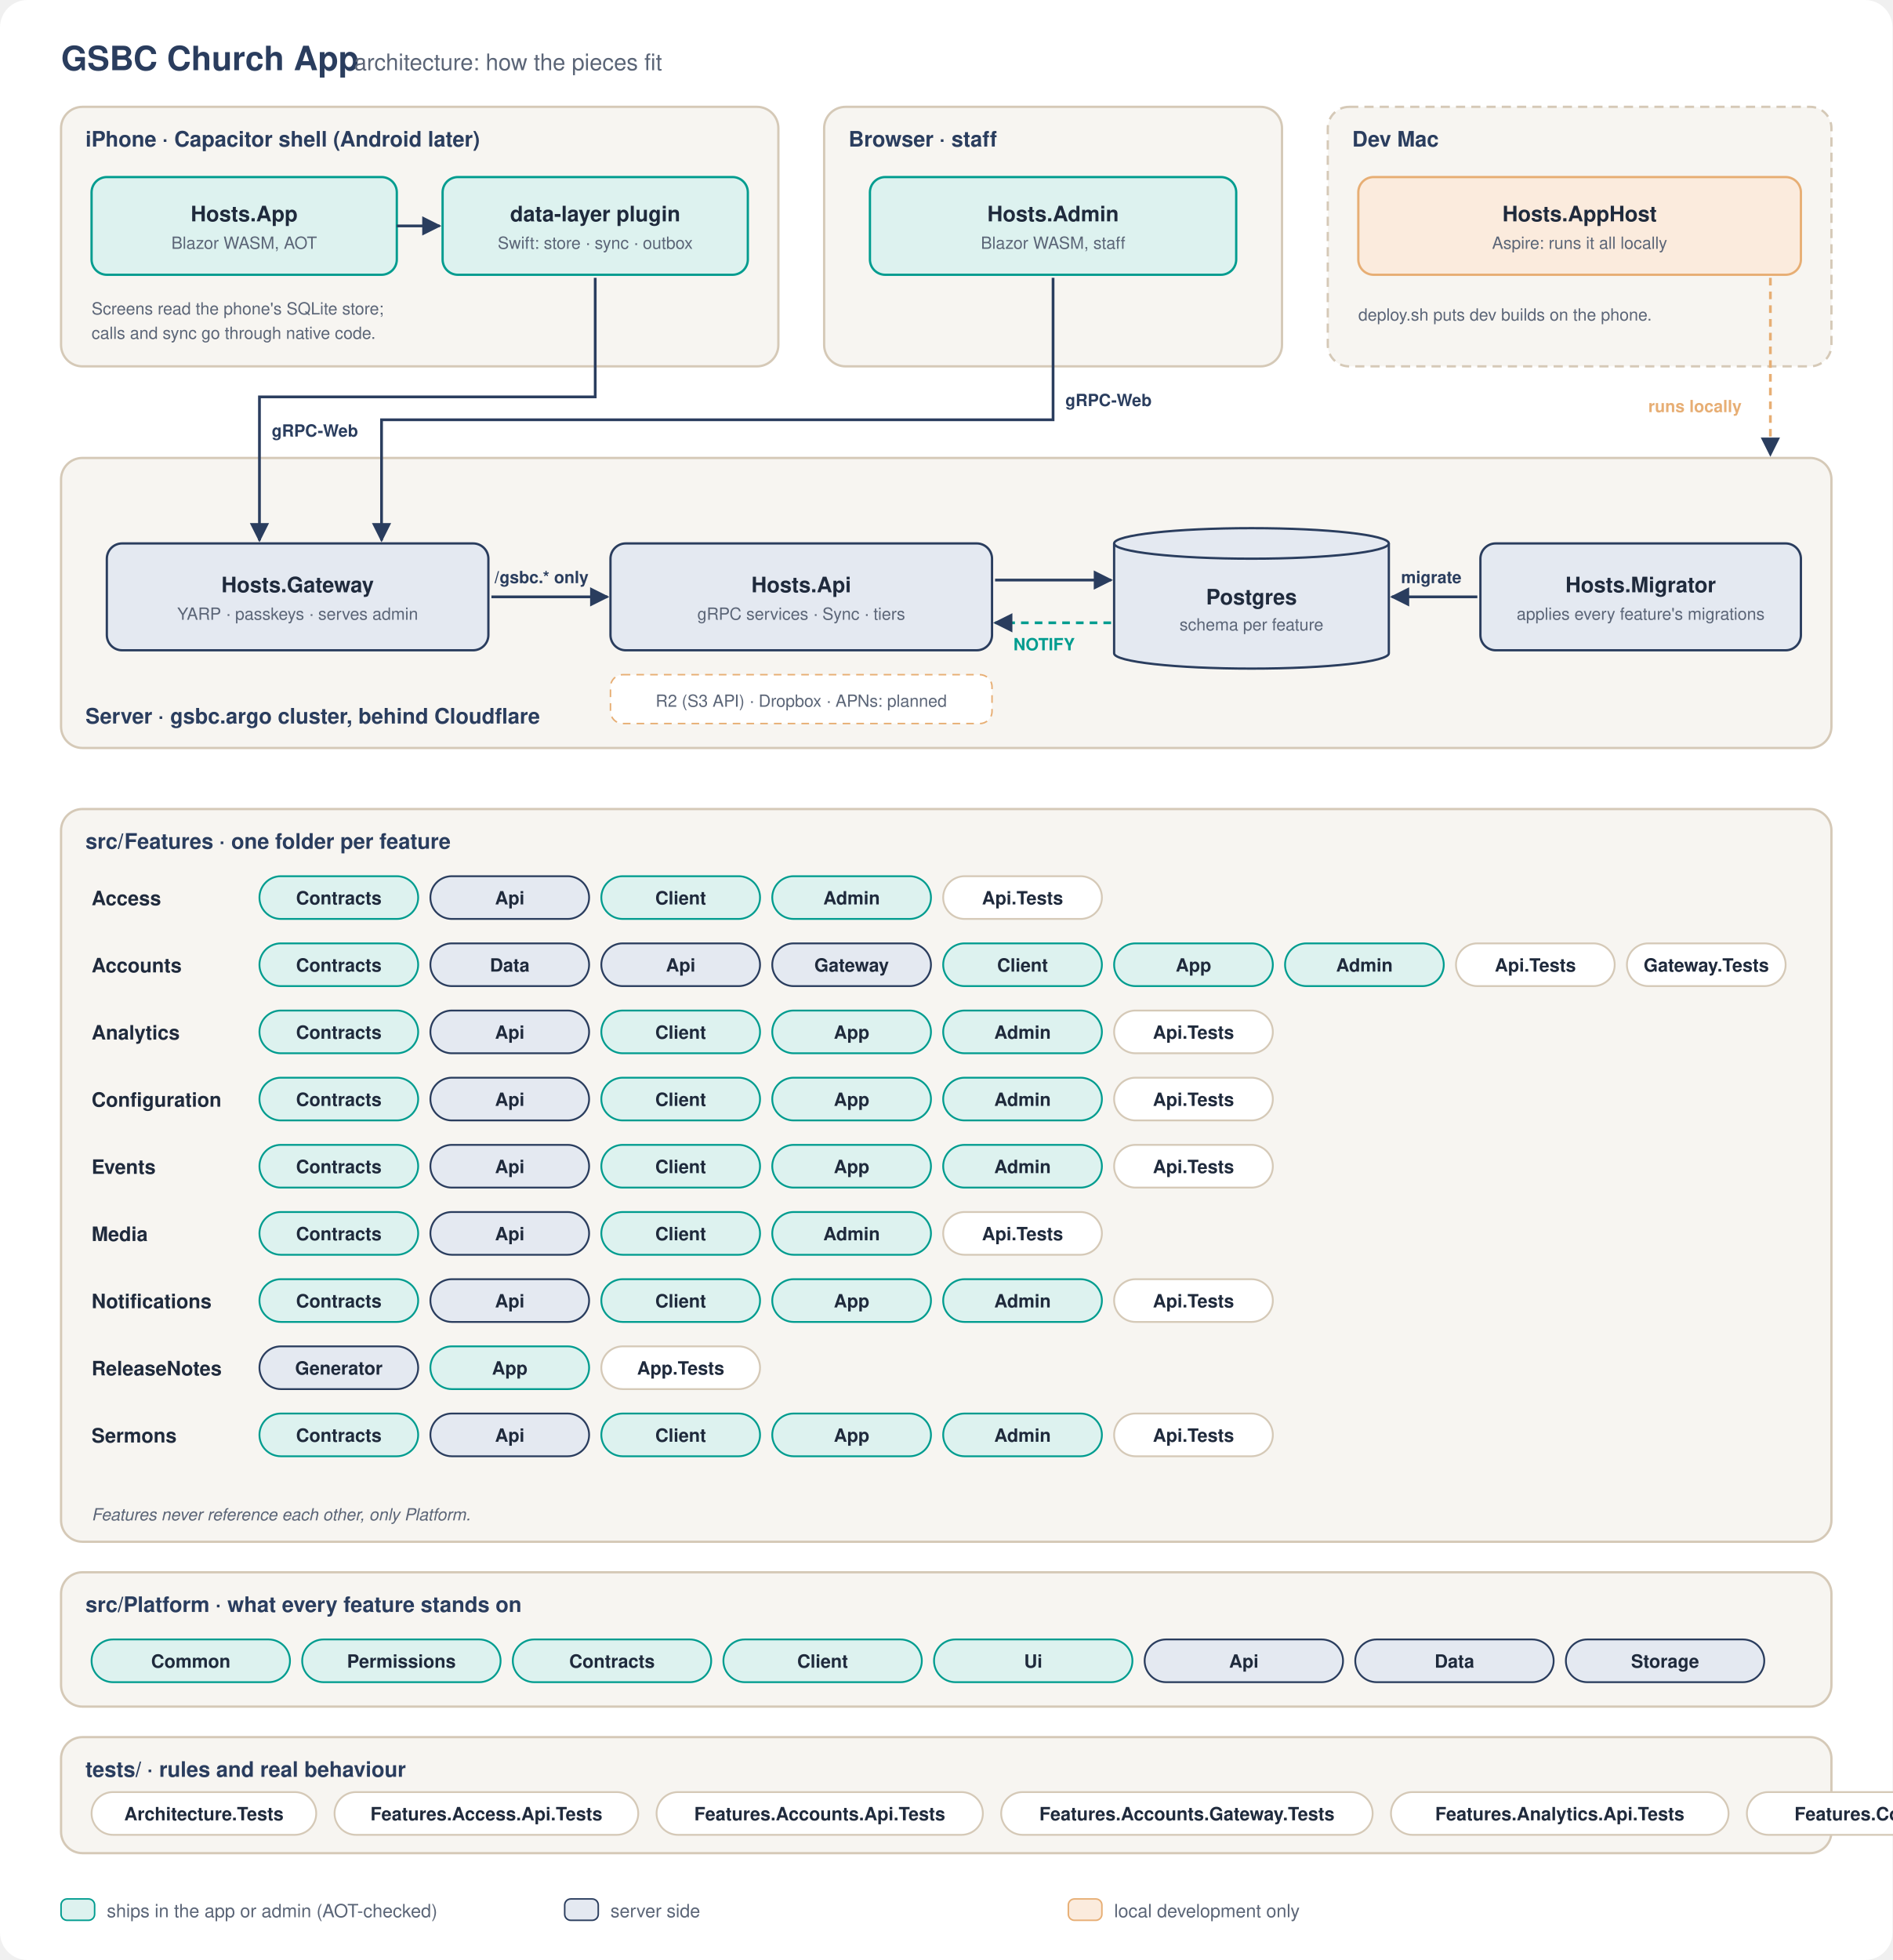
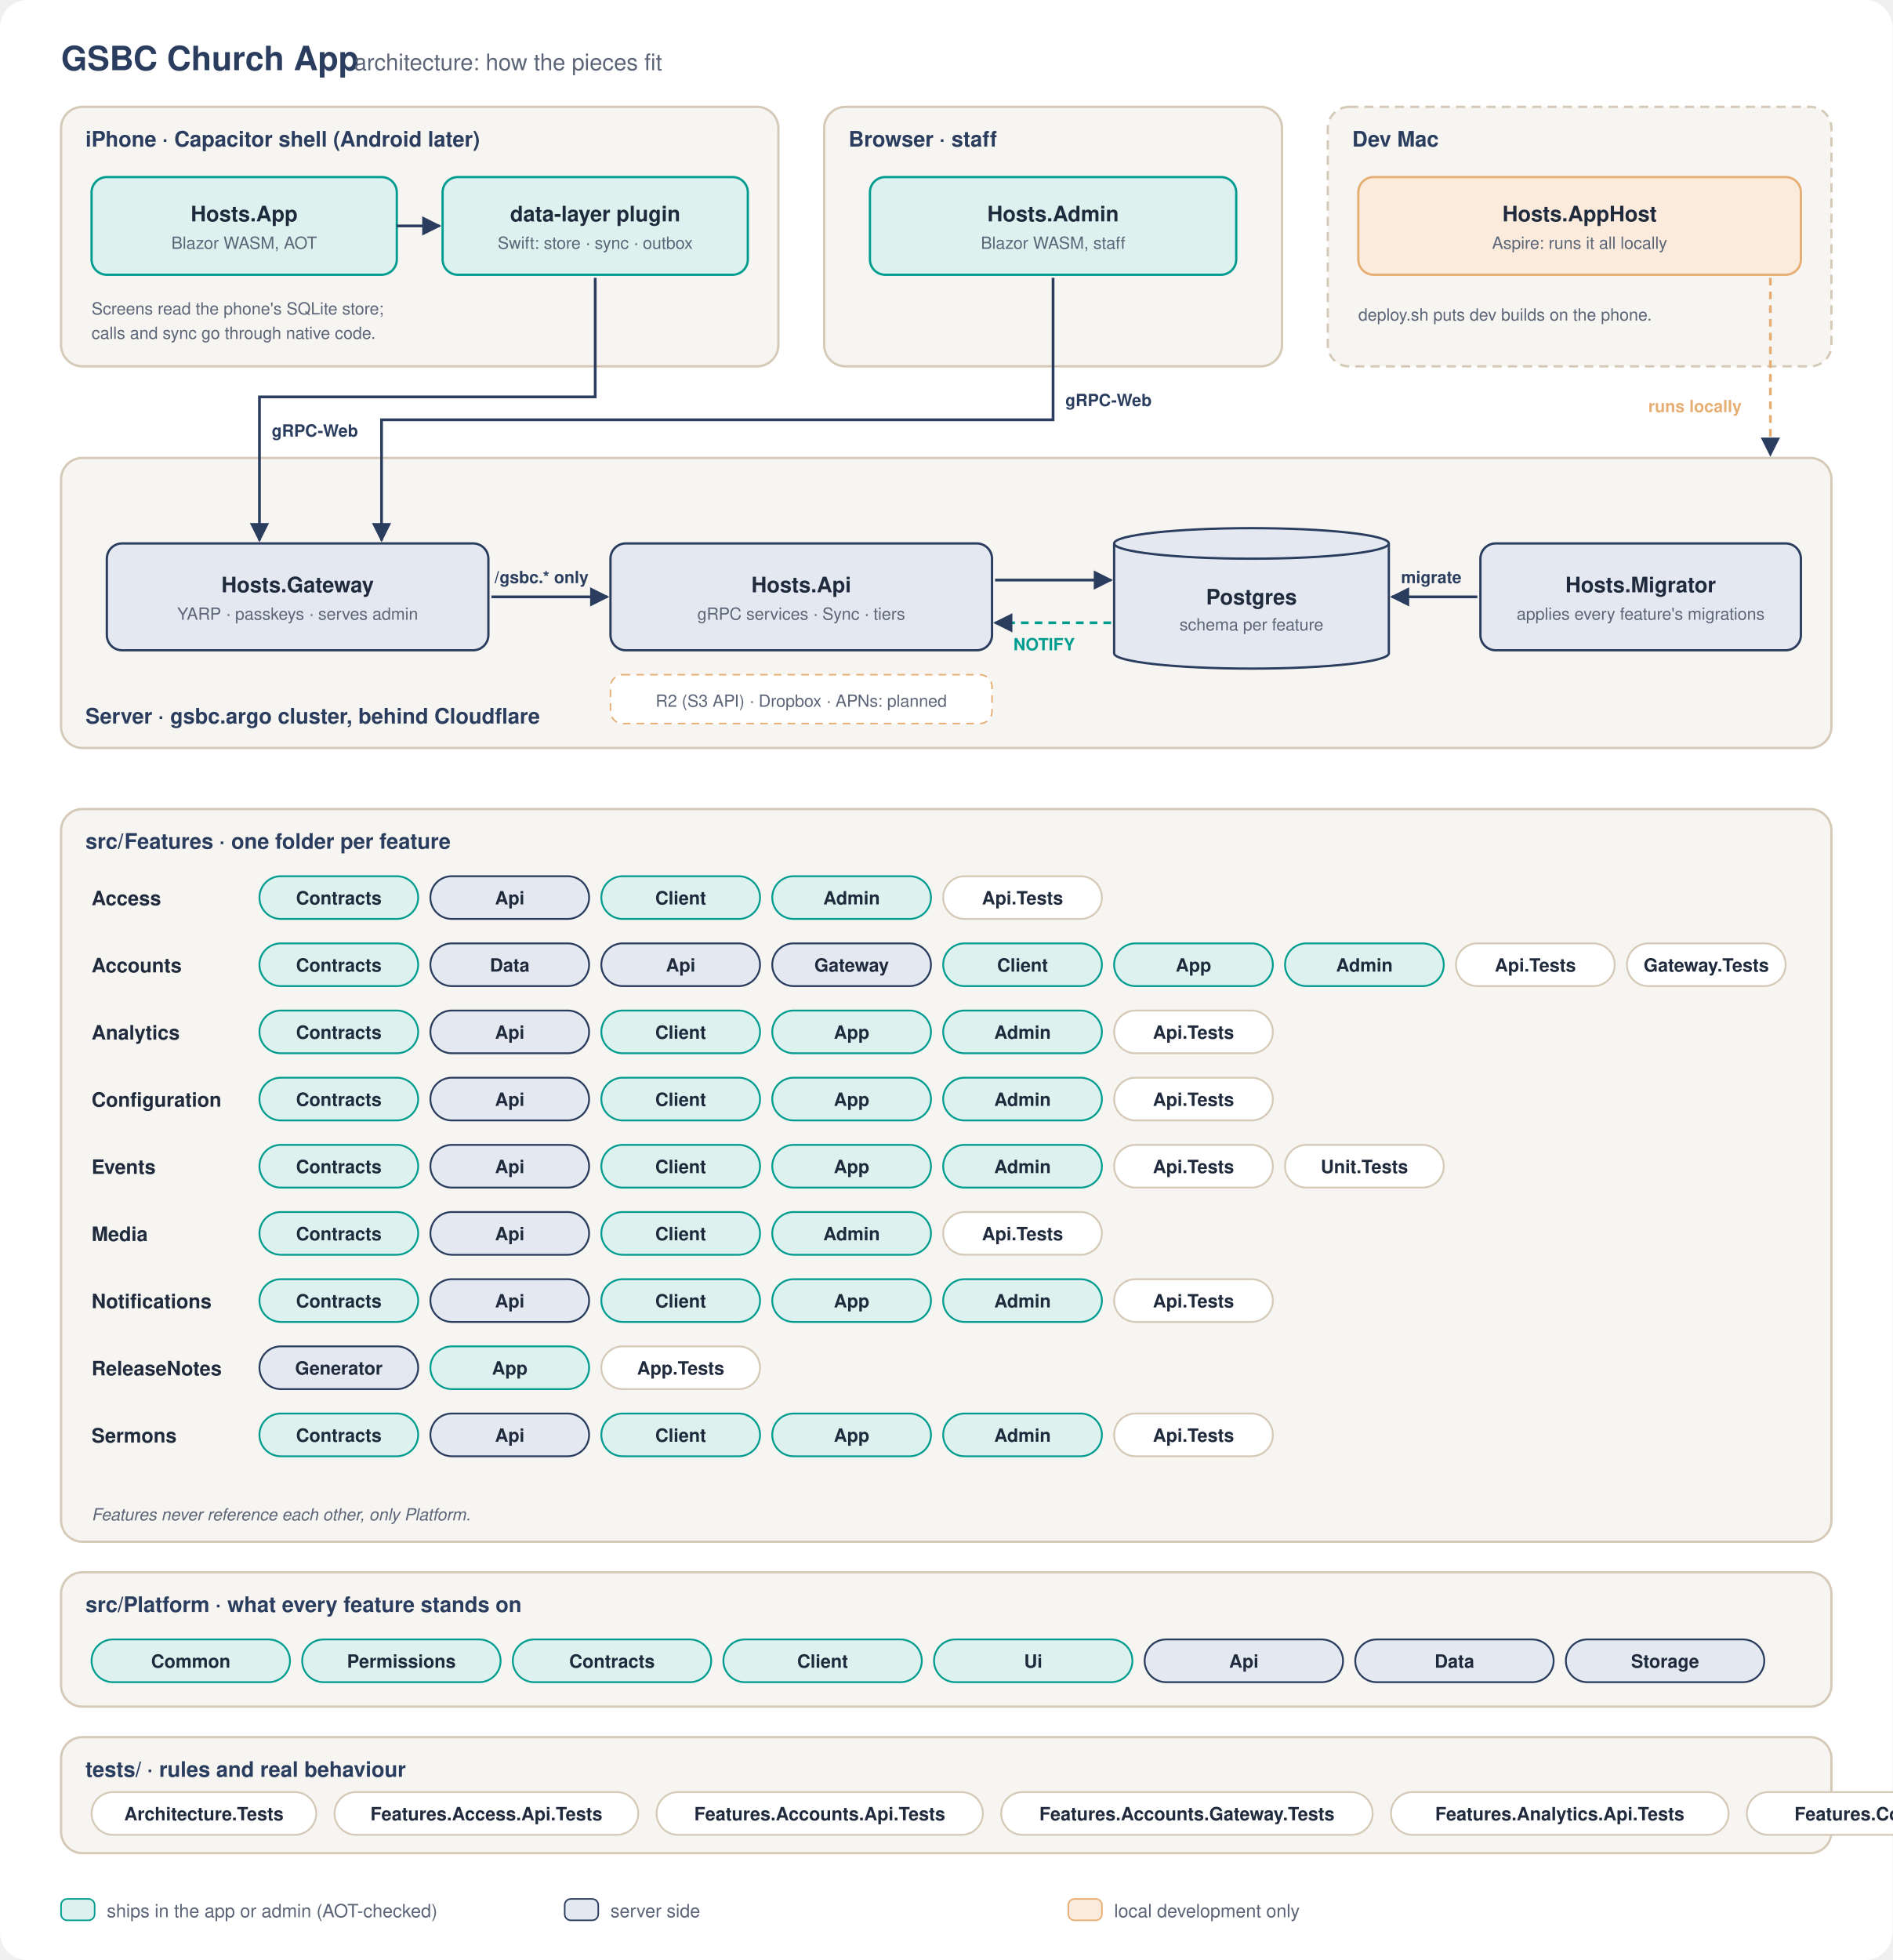
<svg xmlns="http://www.w3.org/2000/svg" viewBox="0 0 1240 1284" width="1240" height="1284" font-family="Montserrat, -apple-system, 'Segoe UI', Helvetica, Arial, sans-serif" role="img" aria-label="GSBC Church App architecture">
  <defs>
    <marker id="arrow" viewBox="0 0 10 10" refX="9" refY="5" markerWidth="7" markerHeight="7" orient="auto-start-reverse">
      <path d="M0,0 L10,5 L0,10 z" fill="#2A3D5E" />
    </marker>
  </defs>
  <rect width="1240" height="1284" rx="18" fill="#FFFFFF" />
  <text x="40" y="46" font-size="22" font-weight="700" fill="#2A3D5E" text-anchor="start">GSBC Church App</text>
  <text x="232" y="46" font-size="15" font-weight="400" fill="#5B6577" text-anchor="start">architecture: how the pieces fit</text>
  <rect x="40" y="70" width="470" height="170" rx="14" fill="#F7F5F1" stroke="#D5C9B7" stroke-width="1.5" />
  <text x="56" y="96" font-size="14" font-weight="700" fill="#2A3D5E" text-anchor="start">iPhone · Capacitor shell (Android later)</text>
  <g data-project="GSBC.ChurchApp.Hosts.App">
    <rect x="60" y="116" width="200" height="64" rx="10" fill="#DDF2EF" stroke="#009C8F" stroke-width="1.5" />
    <text x="160.0" y="145.0" font-size="14" font-weight="700" fill="#1F2A3C" text-anchor="middle">Hosts.App</text>
    <text x="160.0" y="163.0" font-size="11" font-weight="400" fill="#5B6577" text-anchor="middle">Blazor WASM, AOT</text>
  </g>
  <g>
    <rect x="290" y="116" width="200" height="64" rx="10" fill="#DDF2EF" stroke="#009C8F" stroke-width="1.5" />
    <text x="390.0" y="145.0" font-size="14" font-weight="700" fill="#1F2A3C" text-anchor="middle">data-layer plugin</text>
    <text x="390.0" y="163.0" font-size="11" font-weight="400" fill="#5B6577" text-anchor="middle">Swift: store · sync · outbox</text>
  </g>
  <path d="M260,148 L288,148" fill="none" stroke="#2A3D5E" stroke-width="1.8" marker-end="url(#arrow)" />
  <text x="60" y="206" font-size="11" font-weight="400" fill="#5B6577" text-anchor="start">Screens read the phone's SQLite store;</text>
  <text x="60" y="222" font-size="11" font-weight="400" fill="#5B6577" text-anchor="start">calls and sync go through native code.</text>
  <rect x="540" y="70" width="300" height="170" rx="14" fill="#F7F5F1" stroke="#D5C9B7" stroke-width="1.5" />
  <text x="556" y="96" font-size="14" font-weight="700" fill="#2A3D5E" text-anchor="start">Browser · staff</text>
  <g data-project="GSBC.ChurchApp.Hosts.Admin">
    <rect x="570" y="116" width="240" height="64" rx="10" fill="#DDF2EF" stroke="#009C8F" stroke-width="1.5" />
    <text x="690.0" y="145.0" font-size="14" font-weight="700" fill="#1F2A3C" text-anchor="middle">Hosts.Admin</text>
    <text x="690.0" y="163.0" font-size="11" font-weight="400" fill="#5B6577" text-anchor="middle">Blazor WASM, staff</text>
  </g>
  <rect x="870" y="70" width="330" height="170" rx="14" fill="#F7F5F1" stroke="#D5C9B7" stroke-width="1.5" stroke-dasharray="6 4" />
  <text x="886" y="96" font-size="14" font-weight="700" fill="#2A3D5E" text-anchor="start">Dev Mac</text>
  <g data-project="GSBC.ChurchApp.Hosts.AppHost">
    <rect x="890" y="116" width="290" height="64" rx="10" fill="#FBEBDD" stroke="#E7AE74" stroke-width="1.5" />
    <text x="1035.0" y="145.0" font-size="14" font-weight="700" fill="#1F2A3C" text-anchor="middle">Hosts.AppHost</text>
    <text x="1035.0" y="163.0" font-size="11" font-weight="400" fill="#5B6577" text-anchor="middle">Aspire: runs it all locally</text>
  </g>
  <text x="890" y="210" font-size="11" font-weight="400" fill="#5B6577" text-anchor="start">deploy.sh puts dev builds on the phone.</text>
  <rect x="40" y="300" width="1160" height="190" rx="14" fill="#F7F5F1" stroke="#D5C9B7" stroke-width="1.5" />
  <text x="56" y="474" font-size="14" font-weight="700" fill="#2A3D5E" text-anchor="start">Server · gsbc.argo cluster, behind Cloudflare</text>
  <g data-project="GSBC.ChurchApp.Hosts.Gateway">
    <rect x="70" y="356" width="250" height="70" rx="10" fill="#E4E9F1" stroke="#2A3D5E" stroke-width="1.5" />
    <text x="195.0" y="388.0" font-size="14" font-weight="700" fill="#1F2A3C" text-anchor="middle">Hosts.Gateway</text>
    <text x="195.0" y="406.0" font-size="11" font-weight="400" fill="#5B6577" text-anchor="middle">YARP · passkeys · serves admin</text>
  </g>
  <g data-project="GSBC.ChurchApp.Hosts.Api">
    <rect x="400" y="356" width="250" height="70" rx="10" fill="#E4E9F1" stroke="#2A3D5E" stroke-width="1.5" />
    <text x="525.0" y="388.0" font-size="14" font-weight="700" fill="#1F2A3C" text-anchor="middle">Hosts.Api</text>
    <text x="525.0" y="406.0" font-size="11" font-weight="400" fill="#5B6577" text-anchor="middle">gRPC services · Sync · tiers</text>
  </g>
  <path d="M730,356 a90.0,10 0 0,1 180,0 v72 a90.0,10 0 0,1 -180,0 z" fill="#E4E9F1" stroke="#2A3D5E" stroke-width="1.5" />
  <path d="M730,356 a90.0,10 0 0,0 180,0" fill="none" stroke="#2A3D5E" stroke-width="1.5" />
  <text x="820.0" y="396.0" font-size="14" font-weight="700" fill="#1F2A3C" text-anchor="middle">Postgres</text>
  <text x="820.0" y="413.0" font-size="11" font-weight="400" fill="#5B6577" text-anchor="middle">schema per feature</text>
  <g data-project="GSBC.ChurchApp.Hosts.Migrator">
    <rect x="970" y="356" width="210" height="70" rx="10" fill="#E4E9F1" stroke="#2A3D5E" stroke-width="1.5" />
    <text x="1075.0" y="388.0" font-size="14" font-weight="700" fill="#1F2A3C" text-anchor="middle">Hosts.Migrator</text>
    <text x="1075.0" y="406.0" font-size="11" font-weight="400" fill="#5B6577" text-anchor="middle">applies every feature's migrations</text>
  </g>
  <rect x="400" y="442" width="250" height="32" rx="8" fill="#FFFFFF" stroke="#E7AE74" stroke-dasharray="5 4" />
  <text x="525" y="463" font-size="11" font-weight="400" fill="#5B6577" text-anchor="middle">R2 (S3 API) · Dropbox · APNs: planned</text>
  <path d="M390,182 L390,260 L170,260 L170,354" fill="none" stroke="#2A3D5E" stroke-width="1.8" marker-end="url(#arrow)" />
  <text x="178" y="286" font-size="11" font-weight="600" fill="#2A3D5E" text-anchor="start">gRPC-Web</text>
  <path d="M690,182 L690,275 L250,275 L250,354" fill="none" stroke="#2A3D5E" stroke-width="1.8" marker-end="url(#arrow)" />
  <text x="698" y="266" font-size="11" font-weight="600" fill="#2A3D5E" text-anchor="start">gRPC-Web</text>
  <path d="M322,391 L398,391" fill="none" stroke="#2A3D5E" stroke-width="1.8" marker-end="url(#arrow)" />
  <text x="324" y="382" font-size="11" font-weight="600" fill="#2A3D5E" text-anchor="start">/gsbc.* only</text>
  <path d="M652,380 L728,380" fill="none" stroke="#2A3D5E" stroke-width="1.8" marker-end="url(#arrow)" />
  <path d="M728,408 L652,408" fill="none" stroke="#009C8F" stroke-width="1.8" stroke-dasharray="5 4" marker-end="url(#arrow)" />
  <text x="664" y="426" font-size="11" font-weight="600" fill="#009C8F" text-anchor="start">NOTIFY</text>
  <path d="M968,391 L912,391" fill="none" stroke="#2A3D5E" stroke-width="1.8" marker-end="url(#arrow)" />
  <text x="918" y="382" font-size="11" font-weight="600" fill="#2A3D5E" text-anchor="start">migrate</text>
  <path d="M1160,182 L1160,298" fill="none" stroke="#E7AE74" stroke-width="1.8" stroke-dasharray="5 4" marker-end="url(#arrow)" />
  <text x="1080" y="270" font-size="11" font-weight="600" fill="#E7AE74" text-anchor="start">runs locally</text>
  <rect x="40" y="530" width="1160" height="480" rx="14" fill="#F7F5F1" stroke="#D5C9B7" stroke-width="1.5" />
  <text x="56" y="556" font-size="14" font-weight="700" fill="#2A3D5E" text-anchor="start">src/Features · one folder per feature</text>
  <text x="60" y="593" font-size="13" font-weight="700" fill="#1F2A3C" text-anchor="start">Access</text>
  <g data-project="GSBC.ChurchApp.Features.Access.Contracts">
    <rect x="170" y="574" width="104" height="28" rx="14" fill="#DDF2EF" stroke="#009C8F" stroke-width="1.2" />
    <text x="222.0" y="592.5" font-size="12" font-weight="600" fill="#1F2A3C" text-anchor="middle">Contracts</text>
  </g>
  <g data-project="GSBC.ChurchApp.Features.Access.Api">
    <rect x="282" y="574" width="104" height="28" rx="14" fill="#E4E9F1" stroke="#2A3D5E" stroke-width="1.2" />
    <text x="334.0" y="592.5" font-size="12" font-weight="600" fill="#1F2A3C" text-anchor="middle">Api</text>
  </g>
  <g data-project="GSBC.ChurchApp.Features.Access.Client">
    <rect x="394" y="574" width="104" height="28" rx="14" fill="#DDF2EF" stroke="#009C8F" stroke-width="1.2" />
    <text x="446.0" y="592.5" font-size="12" font-weight="600" fill="#1F2A3C" text-anchor="middle">Client</text>
  </g>
  <g data-project="GSBC.ChurchApp.Features.Access.Admin">
    <rect x="506" y="574" width="104" height="28" rx="14" fill="#DDF2EF" stroke="#009C8F" stroke-width="1.2" />
    <text x="558.0" y="592.5" font-size="12" font-weight="600" fill="#1F2A3C" text-anchor="middle">Admin</text>
  </g>
  <g data-project="GSBC.ChurchApp.Features.Access.Api.Tests">
    <rect x="618" y="574" width="104" height="28" rx="14" fill="#FFFFFF" stroke="#D5C9B7" stroke-width="1.2" />
    <text x="670.0" y="592.5" font-size="12" font-weight="600" fill="#1F2A3C" text-anchor="middle">Api.Tests</text>
  </g>
  <text x="60" y="637" font-size="13" font-weight="700" fill="#1F2A3C" text-anchor="start">Accounts</text>
  <g data-project="GSBC.ChurchApp.Features.Accounts.Contracts">
    <rect x="170" y="618" width="104" height="28" rx="14" fill="#DDF2EF" stroke="#009C8F" stroke-width="1.2" />
    <text x="222.0" y="636.5" font-size="12" font-weight="600" fill="#1F2A3C" text-anchor="middle">Contracts</text>
  </g>
  <g data-project="GSBC.ChurchApp.Features.Accounts.Data">
    <rect x="282" y="618" width="104" height="28" rx="14" fill="#E4E9F1" stroke="#2A3D5E" stroke-width="1.2" />
    <text x="334.0" y="636.5" font-size="12" font-weight="600" fill="#1F2A3C" text-anchor="middle">Data</text>
  </g>
  <g data-project="GSBC.ChurchApp.Features.Accounts.Api">
    <rect x="394" y="618" width="104" height="28" rx="14" fill="#E4E9F1" stroke="#2A3D5E" stroke-width="1.2" />
    <text x="446.0" y="636.5" font-size="12" font-weight="600" fill="#1F2A3C" text-anchor="middle">Api</text>
  </g>
  <g data-project="GSBC.ChurchApp.Features.Accounts.Gateway">
    <rect x="506" y="618" width="104" height="28" rx="14" fill="#E4E9F1" stroke="#2A3D5E" stroke-width="1.2" />
    <text x="558.0" y="636.5" font-size="12" font-weight="600" fill="#1F2A3C" text-anchor="middle">Gateway</text>
  </g>
  <g data-project="GSBC.ChurchApp.Features.Accounts.Client">
    <rect x="618" y="618" width="104" height="28" rx="14" fill="#DDF2EF" stroke="#009C8F" stroke-width="1.2" />
    <text x="670.0" y="636.5" font-size="12" font-weight="600" fill="#1F2A3C" text-anchor="middle">Client</text>
  </g>
  <g data-project="GSBC.ChurchApp.Features.Accounts.App">
    <rect x="730" y="618" width="104" height="28" rx="14" fill="#DDF2EF" stroke="#009C8F" stroke-width="1.2" />
    <text x="782.0" y="636.5" font-size="12" font-weight="600" fill="#1F2A3C" text-anchor="middle">App</text>
  </g>
  <g data-project="GSBC.ChurchApp.Features.Accounts.Admin">
    <rect x="842" y="618" width="104" height="28" rx="14" fill="#DDF2EF" stroke="#009C8F" stroke-width="1.2" />
    <text x="894.0" y="636.5" font-size="12" font-weight="600" fill="#1F2A3C" text-anchor="middle">Admin</text>
  </g>
  <g data-project="GSBC.ChurchApp.Features.Accounts.Api.Tests">
    <rect x="954" y="618" width="104" height="28" rx="14" fill="#FFFFFF" stroke="#D5C9B7" stroke-width="1.2" />
    <text x="1006.0" y="636.5" font-size="12" font-weight="600" fill="#1F2A3C" text-anchor="middle">Api.Tests</text>
  </g>
  <g data-project="GSBC.ChurchApp.Features.Accounts.Gateway.Tests">
    <rect x="1066" y="618" width="104" height="28" rx="14" fill="#FFFFFF" stroke="#D5C9B7" stroke-width="1.2" />
    <text x="1118.0" y="636.5" font-size="12" font-weight="600" fill="#1F2A3C" text-anchor="middle">Gateway.Tests</text>
  </g>
  <text x="60" y="681" font-size="13" font-weight="700" fill="#1F2A3C" text-anchor="start">Analytics</text>
  <g data-project="GSBC.ChurchApp.Features.Analytics.Contracts">
    <rect x="170" y="662" width="104" height="28" rx="14" fill="#DDF2EF" stroke="#009C8F" stroke-width="1.2" />
    <text x="222.0" y="680.5" font-size="12" font-weight="600" fill="#1F2A3C" text-anchor="middle">Contracts</text>
  </g>
  <g data-project="GSBC.ChurchApp.Features.Analytics.Api">
    <rect x="282" y="662" width="104" height="28" rx="14" fill="#E4E9F1" stroke="#2A3D5E" stroke-width="1.2" />
    <text x="334.0" y="680.5" font-size="12" font-weight="600" fill="#1F2A3C" text-anchor="middle">Api</text>
  </g>
  <g data-project="GSBC.ChurchApp.Features.Analytics.Client">
    <rect x="394" y="662" width="104" height="28" rx="14" fill="#DDF2EF" stroke="#009C8F" stroke-width="1.2" />
    <text x="446.0" y="680.5" font-size="12" font-weight="600" fill="#1F2A3C" text-anchor="middle">Client</text>
  </g>
  <g data-project="GSBC.ChurchApp.Features.Analytics.App">
    <rect x="506" y="662" width="104" height="28" rx="14" fill="#DDF2EF" stroke="#009C8F" stroke-width="1.2" />
    <text x="558.0" y="680.5" font-size="12" font-weight="600" fill="#1F2A3C" text-anchor="middle">App</text>
  </g>
  <g data-project="GSBC.ChurchApp.Features.Analytics.Admin">
    <rect x="618" y="662" width="104" height="28" rx="14" fill="#DDF2EF" stroke="#009C8F" stroke-width="1.2" />
    <text x="670.0" y="680.5" font-size="12" font-weight="600" fill="#1F2A3C" text-anchor="middle">Admin</text>
  </g>
  <g data-project="GSBC.ChurchApp.Features.Analytics.Api.Tests">
    <rect x="730" y="662" width="104" height="28" rx="14" fill="#FFFFFF" stroke="#D5C9B7" stroke-width="1.2" />
    <text x="782.0" y="680.5" font-size="12" font-weight="600" fill="#1F2A3C" text-anchor="middle">Api.Tests</text>
  </g>
  <text x="60" y="725" font-size="13" font-weight="700" fill="#1F2A3C" text-anchor="start">Configuration</text>
  <g data-project="GSBC.ChurchApp.Features.Configuration.Contracts">
    <rect x="170" y="706" width="104" height="28" rx="14" fill="#DDF2EF" stroke="#009C8F" stroke-width="1.2" />
    <text x="222.0" y="724.5" font-size="12" font-weight="600" fill="#1F2A3C" text-anchor="middle">Contracts</text>
  </g>
  <g data-project="GSBC.ChurchApp.Features.Configuration.Api">
    <rect x="282" y="706" width="104" height="28" rx="14" fill="#E4E9F1" stroke="#2A3D5E" stroke-width="1.2" />
    <text x="334.0" y="724.5" font-size="12" font-weight="600" fill="#1F2A3C" text-anchor="middle">Api</text>
  </g>
  <g data-project="GSBC.ChurchApp.Features.Configuration.Client">
    <rect x="394" y="706" width="104" height="28" rx="14" fill="#DDF2EF" stroke="#009C8F" stroke-width="1.2" />
    <text x="446.0" y="724.5" font-size="12" font-weight="600" fill="#1F2A3C" text-anchor="middle">Client</text>
  </g>
  <g data-project="GSBC.ChurchApp.Features.Configuration.App">
    <rect x="506" y="706" width="104" height="28" rx="14" fill="#DDF2EF" stroke="#009C8F" stroke-width="1.2" />
    <text x="558.0" y="724.5" font-size="12" font-weight="600" fill="#1F2A3C" text-anchor="middle">App</text>
  </g>
  <g data-project="GSBC.ChurchApp.Features.Configuration.Admin">
    <rect x="618" y="706" width="104" height="28" rx="14" fill="#DDF2EF" stroke="#009C8F" stroke-width="1.2" />
    <text x="670.0" y="724.5" font-size="12" font-weight="600" fill="#1F2A3C" text-anchor="middle">Admin</text>
  </g>
  <g data-project="GSBC.ChurchApp.Features.Configuration.Api.Tests">
    <rect x="730" y="706" width="104" height="28" rx="14" fill="#FFFFFF" stroke="#D5C9B7" stroke-width="1.2" />
    <text x="782.0" y="724.5" font-size="12" font-weight="600" fill="#1F2A3C" text-anchor="middle">Api.Tests</text>
  </g>
  <text x="60" y="769" font-size="13" font-weight="700" fill="#1F2A3C" text-anchor="start">Events</text>
  <g data-project="GSBC.ChurchApp.Features.Events.Contracts">
    <rect x="170" y="750" width="104" height="28" rx="14" fill="#DDF2EF" stroke="#009C8F" stroke-width="1.2" />
    <text x="222.0" y="768.5" font-size="12" font-weight="600" fill="#1F2A3C" text-anchor="middle">Contracts</text>
  </g>
  <g data-project="GSBC.ChurchApp.Features.Events.Api">
    <rect x="282" y="750" width="104" height="28" rx="14" fill="#E4E9F1" stroke="#2A3D5E" stroke-width="1.2" />
    <text x="334.0" y="768.5" font-size="12" font-weight="600" fill="#1F2A3C" text-anchor="middle">Api</text>
  </g>
  <g data-project="GSBC.ChurchApp.Features.Events.Client">
    <rect x="394" y="750" width="104" height="28" rx="14" fill="#DDF2EF" stroke="#009C8F" stroke-width="1.2" />
    <text x="446.0" y="768.5" font-size="12" font-weight="600" fill="#1F2A3C" text-anchor="middle">Client</text>
  </g>
  <g data-project="GSBC.ChurchApp.Features.Events.App">
    <rect x="506" y="750" width="104" height="28" rx="14" fill="#DDF2EF" stroke="#009C8F" stroke-width="1.2" />
    <text x="558.0" y="768.5" font-size="12" font-weight="600" fill="#1F2A3C" text-anchor="middle">App</text>
  </g>
  <g data-project="GSBC.ChurchApp.Features.Events.Admin">
    <rect x="618" y="750" width="104" height="28" rx="14" fill="#DDF2EF" stroke="#009C8F" stroke-width="1.2" />
    <text x="670.0" y="768.5" font-size="12" font-weight="600" fill="#1F2A3C" text-anchor="middle">Admin</text>
  </g>
  <g data-project="GSBC.ChurchApp.Features.Events.Api.Tests">
    <rect x="730" y="750" width="104" height="28" rx="14" fill="#FFFFFF" stroke="#D5C9B7" stroke-width="1.2" />
    <text x="782.0" y="768.5" font-size="12" font-weight="600" fill="#1F2A3C" text-anchor="middle">Api.Tests</text>
  </g>
+   <g data-project="GSBC.ChurchApp.Features.Events.Unit.Tests">
+     <rect x="842" y="750" width="104" height="28" rx="14" fill="#FFFFFF" stroke="#D5C9B7" stroke-width="1.2" />
+     <text x="894.0" y="768.5" font-size="12" font-weight="600" fill="#1F2A3C" text-anchor="middle">Unit.Tests</text>
+   </g>
  <text x="60" y="813" font-size="13" font-weight="700" fill="#1F2A3C" text-anchor="start">Media</text>
  <g data-project="GSBC.ChurchApp.Features.Media.Contracts">
    <rect x="170" y="794" width="104" height="28" rx="14" fill="#DDF2EF" stroke="#009C8F" stroke-width="1.2" />
    <text x="222.0" y="812.5" font-size="12" font-weight="600" fill="#1F2A3C" text-anchor="middle">Contracts</text>
  </g>
  <g data-project="GSBC.ChurchApp.Features.Media.Api">
    <rect x="282" y="794" width="104" height="28" rx="14" fill="#E4E9F1" stroke="#2A3D5E" stroke-width="1.2" />
    <text x="334.0" y="812.5" font-size="12" font-weight="600" fill="#1F2A3C" text-anchor="middle">Api</text>
  </g>
  <g data-project="GSBC.ChurchApp.Features.Media.Client">
    <rect x="394" y="794" width="104" height="28" rx="14" fill="#DDF2EF" stroke="#009C8F" stroke-width="1.2" />
    <text x="446.0" y="812.5" font-size="12" font-weight="600" fill="#1F2A3C" text-anchor="middle">Client</text>
  </g>
  <g data-project="GSBC.ChurchApp.Features.Media.Admin">
    <rect x="506" y="794" width="104" height="28" rx="14" fill="#DDF2EF" stroke="#009C8F" stroke-width="1.2" />
    <text x="558.0" y="812.5" font-size="12" font-weight="600" fill="#1F2A3C" text-anchor="middle">Admin</text>
  </g>
  <g data-project="GSBC.ChurchApp.Features.Media.Api.Tests">
    <rect x="618" y="794" width="104" height="28" rx="14" fill="#FFFFFF" stroke="#D5C9B7" stroke-width="1.2" />
    <text x="670.0" y="812.5" font-size="12" font-weight="600" fill="#1F2A3C" text-anchor="middle">Api.Tests</text>
  </g>
  <text x="60" y="857" font-size="13" font-weight="700" fill="#1F2A3C" text-anchor="start">Notifications</text>
  <g data-project="GSBC.ChurchApp.Features.Notifications.Contracts">
    <rect x="170" y="838" width="104" height="28" rx="14" fill="#DDF2EF" stroke="#009C8F" stroke-width="1.2" />
    <text x="222.0" y="856.5" font-size="12" font-weight="600" fill="#1F2A3C" text-anchor="middle">Contracts</text>
  </g>
  <g data-project="GSBC.ChurchApp.Features.Notifications.Api">
    <rect x="282" y="838" width="104" height="28" rx="14" fill="#E4E9F1" stroke="#2A3D5E" stroke-width="1.2" />
    <text x="334.0" y="856.5" font-size="12" font-weight="600" fill="#1F2A3C" text-anchor="middle">Api</text>
  </g>
  <g data-project="GSBC.ChurchApp.Features.Notifications.Client">
    <rect x="394" y="838" width="104" height="28" rx="14" fill="#DDF2EF" stroke="#009C8F" stroke-width="1.2" />
    <text x="446.0" y="856.5" font-size="12" font-weight="600" fill="#1F2A3C" text-anchor="middle">Client</text>
  </g>
  <g data-project="GSBC.ChurchApp.Features.Notifications.App">
    <rect x="506" y="838" width="104" height="28" rx="14" fill="#DDF2EF" stroke="#009C8F" stroke-width="1.2" />
    <text x="558.0" y="856.5" font-size="12" font-weight="600" fill="#1F2A3C" text-anchor="middle">App</text>
  </g>
  <g data-project="GSBC.ChurchApp.Features.Notifications.Admin">
    <rect x="618" y="838" width="104" height="28" rx="14" fill="#DDF2EF" stroke="#009C8F" stroke-width="1.2" />
    <text x="670.0" y="856.5" font-size="12" font-weight="600" fill="#1F2A3C" text-anchor="middle">Admin</text>
  </g>
  <g data-project="GSBC.ChurchApp.Features.Notifications.Api.Tests">
    <rect x="730" y="838" width="104" height="28" rx="14" fill="#FFFFFF" stroke="#D5C9B7" stroke-width="1.2" />
    <text x="782.0" y="856.5" font-size="12" font-weight="600" fill="#1F2A3C" text-anchor="middle">Api.Tests</text>
  </g>
  <text x="60" y="901" font-size="13" font-weight="700" fill="#1F2A3C" text-anchor="start">ReleaseNotes</text>
  <g data-project="GSBC.ChurchApp.Features.ReleaseNotes.Generator">
    <rect x="170" y="882" width="104" height="28" rx="14" fill="#E4E9F1" stroke="#2A3D5E" stroke-width="1.2" />
    <text x="222.0" y="900.5" font-size="12" font-weight="600" fill="#1F2A3C" text-anchor="middle">Generator</text>
  </g>
  <g data-project="GSBC.ChurchApp.Features.ReleaseNotes.App">
    <rect x="282" y="882" width="104" height="28" rx="14" fill="#DDF2EF" stroke="#009C8F" stroke-width="1.2" />
    <text x="334.0" y="900.5" font-size="12" font-weight="600" fill="#1F2A3C" text-anchor="middle">App</text>
  </g>
  <g data-project="GSBC.ChurchApp.Features.ReleaseNotes.App.Tests">
    <rect x="394" y="882" width="104" height="28" rx="14" fill="#FFFFFF" stroke="#D5C9B7" stroke-width="1.2" />
    <text x="446.0" y="900.5" font-size="12" font-weight="600" fill="#1F2A3C" text-anchor="middle">App.Tests</text>
  </g>
  <text x="60" y="945" font-size="13" font-weight="700" fill="#1F2A3C" text-anchor="start">Sermons</text>
  <g data-project="GSBC.ChurchApp.Features.Sermons.Contracts">
    <rect x="170" y="926" width="104" height="28" rx="14" fill="#DDF2EF" stroke="#009C8F" stroke-width="1.2" />
    <text x="222.0" y="944.5" font-size="12" font-weight="600" fill="#1F2A3C" text-anchor="middle">Contracts</text>
  </g>
  <g data-project="GSBC.ChurchApp.Features.Sermons.Api">
    <rect x="282" y="926" width="104" height="28" rx="14" fill="#E4E9F1" stroke="#2A3D5E" stroke-width="1.2" />
    <text x="334.0" y="944.5" font-size="12" font-weight="600" fill="#1F2A3C" text-anchor="middle">Api</text>
  </g>
  <g data-project="GSBC.ChurchApp.Features.Sermons.Client">
    <rect x="394" y="926" width="104" height="28" rx="14" fill="#DDF2EF" stroke="#009C8F" stroke-width="1.2" />
    <text x="446.0" y="944.5" font-size="12" font-weight="600" fill="#1F2A3C" text-anchor="middle">Client</text>
  </g>
  <g data-project="GSBC.ChurchApp.Features.Sermons.App">
    <rect x="506" y="926" width="104" height="28" rx="14" fill="#DDF2EF" stroke="#009C8F" stroke-width="1.2" />
    <text x="558.0" y="944.5" font-size="12" font-weight="600" fill="#1F2A3C" text-anchor="middle">App</text>
  </g>
  <g data-project="GSBC.ChurchApp.Features.Sermons.Admin">
    <rect x="618" y="926" width="104" height="28" rx="14" fill="#DDF2EF" stroke="#009C8F" stroke-width="1.2" />
    <text x="670.0" y="944.5" font-size="12" font-weight="600" fill="#1F2A3C" text-anchor="middle">Admin</text>
  </g>
  <g data-project="GSBC.ChurchApp.Features.Sermons.Api.Tests">
    <rect x="730" y="926" width="104" height="28" rx="14" fill="#FFFFFF" stroke="#D5C9B7" stroke-width="1.2" />
    <text x="782.0" y="944.5" font-size="12" font-weight="600" fill="#1F2A3C" text-anchor="middle">Api.Tests</text>
  </g>
  <text x="60" y="996" font-size="11" font-weight="400" fill="#5B6577" text-anchor="start" font-style="italic">Features never reference each other, only Platform.</text>
  <rect x="40" y="1030" width="1160" height="88" rx="14" fill="#F7F5F1" stroke="#D5C9B7" stroke-width="1.5" />
  <text x="56" y="1056" font-size="14" font-weight="700" fill="#2A3D5E" text-anchor="start">src/Platform · what every feature stands on</text>
  <g data-project="GSBC.ChurchApp.Platform.Common">
    <rect x="60" y="1074" width="130" height="28" rx="14" fill="#DDF2EF" stroke="#009C8F" stroke-width="1.2" />
    <text x="125.0" y="1092.5" font-size="12" font-weight="600" fill="#1F2A3C" text-anchor="middle">Common</text>
  </g>
  <g data-project="GSBC.ChurchApp.Platform.Permissions">
    <rect x="198" y="1074" width="130" height="28" rx="14" fill="#DDF2EF" stroke="#009C8F" stroke-width="1.2" />
    <text x="263.0" y="1092.5" font-size="12" font-weight="600" fill="#1F2A3C" text-anchor="middle">Permissions</text>
  </g>
  <g data-project="GSBC.ChurchApp.Platform.Contracts">
    <rect x="336" y="1074" width="130" height="28" rx="14" fill="#DDF2EF" stroke="#009C8F" stroke-width="1.2" />
    <text x="401.0" y="1092.5" font-size="12" font-weight="600" fill="#1F2A3C" text-anchor="middle">Contracts</text>
  </g>
  <g data-project="GSBC.ChurchApp.Platform.Client">
    <rect x="474" y="1074" width="130" height="28" rx="14" fill="#DDF2EF" stroke="#009C8F" stroke-width="1.2" />
    <text x="539.0" y="1092.5" font-size="12" font-weight="600" fill="#1F2A3C" text-anchor="middle">Client</text>
  </g>
  <g data-project="GSBC.ChurchApp.Platform.Ui">
    <rect x="612" y="1074" width="130" height="28" rx="14" fill="#DDF2EF" stroke="#009C8F" stroke-width="1.2" />
    <text x="677.0" y="1092.5" font-size="12" font-weight="600" fill="#1F2A3C" text-anchor="middle">Ui</text>
  </g>
  <g data-project="GSBC.ChurchApp.Platform.Api">
    <rect x="750" y="1074" width="130" height="28" rx="14" fill="#E4E9F1" stroke="#2A3D5E" stroke-width="1.2" />
    <text x="815.0" y="1092.5" font-size="12" font-weight="600" fill="#1F2A3C" text-anchor="middle">Api</text>
  </g>
  <g data-project="GSBC.ChurchApp.Platform.Data">
    <rect x="888" y="1074" width="130" height="28" rx="14" fill="#E4E9F1" stroke="#2A3D5E" stroke-width="1.2" />
    <text x="953.0" y="1092.5" font-size="12" font-weight="600" fill="#1F2A3C" text-anchor="middle">Data</text>
  </g>
  <g data-project="GSBC.ChurchApp.Platform.Storage">
    <rect x="1026" y="1074" width="130" height="28" rx="14" fill="#E4E9F1" stroke="#2A3D5E" stroke-width="1.2" />
    <text x="1091.0" y="1092.5" font-size="12" font-weight="600" fill="#1F2A3C" text-anchor="middle">Storage</text>
  </g>
  <rect x="40" y="1138" width="1160" height="76" rx="14" fill="#F7F5F1" stroke="#D5C9B7" stroke-width="1.5" />
  <text x="56" y="1164" font-size="14" font-weight="700" fill="#2A3D5E" text-anchor="start">tests/ · rules and real behaviour</text>
  <g data-project="GSBC.ChurchApp.Architecture.Tests">
    <rect x="60" y="1174" width="147.2" height="28" rx="14" fill="#FFFFFF" stroke="#D5C9B7" stroke-width="1.2" />
    <text x="133.6" y="1192.5" font-size="12" font-weight="600" fill="#1F2A3C" text-anchor="middle">Architecture.Tests</text>
  </g>
  <g data-project="GSBC.ChurchApp.Features.Access.Api.Tests">
    <rect x="219.2" y="1174" width="199.0" height="28" rx="14" fill="#FFFFFF" stroke="#D5C9B7" stroke-width="1.2" />
    <text x="318.7" y="1192.5" font-size="12" font-weight="600" fill="#1F2A3C" text-anchor="middle">Features.Access.Api.Tests</text>
  </g>
  <g data-project="GSBC.ChurchApp.Features.Accounts.Api.Tests">
    <rect x="430.2" y="1174" width="213.8" height="28" rx="14" fill="#FFFFFF" stroke="#D5C9B7" stroke-width="1.2" />
    <text x="537.1" y="1192.5" font-size="12" font-weight="600" fill="#1F2A3C" text-anchor="middle">Features.Accounts.Api.Tests</text>
  </g>
  <g data-project="GSBC.ChurchApp.Features.Accounts.Gateway.Tests">
    <rect x="656.0" y="1174" width="243.4" height="28" rx="14" fill="#FFFFFF" stroke="#D5C9B7" stroke-width="1.2" />
    <text x="777.7" y="1192.5" font-size="12" font-weight="600" fill="#1F2A3C" text-anchor="middle">Features.Accounts.Gateway.Tests</text>
  </g>
  <g data-project="GSBC.ChurchApp.Features.Analytics.Api.Tests">
    <rect x="911.4" y="1174" width="221.2" height="28" rx="14" fill="#FFFFFF" stroke="#D5C9B7" stroke-width="1.2" />
    <text x="1022.0" y="1192.5" font-size="12" font-weight="600" fill="#1F2A3C" text-anchor="middle">Features.Analytics.Api.Tests</text>
  </g>
  <g data-project="GSBC.ChurchApp.Features.Configuration.Api.Tests">
    <rect x="1144.6" y="1174" width="250.8" height="28" rx="14" fill="#FFFFFF" stroke="#D5C9B7" stroke-width="1.2" />
    <text x="1270.0" y="1192.5" font-size="12" font-weight="600" fill="#1F2A3C" text-anchor="middle">Features.Configuration.Api.Tests</text>
  </g>
  <g data-project="GSBC.ChurchApp.Features.Events.Api.Tests">
    <rect x="1407.4" y="1174" width="199.0" height="28" rx="14" fill="#FFFFFF" stroke="#D5C9B7" stroke-width="1.2" />
    <text x="1506.9" y="1192.5" font-size="12" font-weight="600" fill="#1F2A3C" text-anchor="middle">Features.Events.Api.Tests</text>
  </g>
+   <g data-project="GSBC.ChurchApp.Features.Events.Unit.Tests">
+     <rect x="1618.4" y="1174" width="206.4" height="28" rx="14" fill="#FFFFFF" stroke="#D5C9B7" stroke-width="1.2" />
+     <text x="1721.6" y="1192.5" font-size="12" font-weight="600" fill="#1F2A3C" text-anchor="middle">Features.Events.Unit.Tests</text>
+   </g>
  <g data-project="GSBC.ChurchApp.Features.Media.Api.Tests">
-     <rect x="1618.4" y="1174" width="191.6" height="28" rx="14" fill="#FFFFFF" stroke="#D5C9B7" stroke-width="1.2" />
-     <text x="1714.2" y="1192.5" font-size="12" font-weight="600" fill="#1F2A3C" text-anchor="middle">Features.Media.Api.Tests</text>
+     <rect x="1836.8" y="1174" width="191.6" height="28" rx="14" fill="#FFFFFF" stroke="#D5C9B7" stroke-width="1.2" />
+     <text x="1932.6" y="1192.5" font-size="12" font-weight="600" fill="#1F2A3C" text-anchor="middle">Features.Media.Api.Tests</text>
  </g>
  <g data-project="GSBC.ChurchApp.Features.Notifications.Api.Tests">
-     <rect x="1822.0" y="1174" width="250.8" height="28" rx="14" fill="#FFFFFF" stroke="#D5C9B7" stroke-width="1.2" />
-     <text x="1947.4" y="1192.5" font-size="12" font-weight="600" fill="#1F2A3C" text-anchor="middle">Features.Notifications.Api.Tests</text>
+     <rect x="2040.4" y="1174" width="250.8" height="28" rx="14" fill="#FFFFFF" stroke="#D5C9B7" stroke-width="1.2" />
+     <text x="2165.8" y="1192.5" font-size="12" font-weight="600" fill="#1F2A3C" text-anchor="middle">Features.Notifications.Api.Tests</text>
  </g>
  <g data-project="GSBC.ChurchApp.Features.ReleaseNotes.App.Tests">
-     <rect x="2084.8" y="1174" width="243.4" height="28" rx="14" fill="#FFFFFF" stroke="#D5C9B7" stroke-width="1.2" />
-     <text x="2206.5" y="1192.5" font-size="12" font-weight="600" fill="#1F2A3C" text-anchor="middle">Features.ReleaseNotes.App.Tests</text>
+     <rect x="2303.2" y="1174" width="243.4" height="28" rx="14" fill="#FFFFFF" stroke="#D5C9B7" stroke-width="1.2" />
+     <text x="2424.9" y="1192.5" font-size="12" font-weight="600" fill="#1F2A3C" text-anchor="middle">Features.ReleaseNotes.App.Tests</text>
  </g>
  <g data-project="GSBC.ChurchApp.Features.Sermons.Api.Tests">
-     <rect x="2340.2" y="1174" width="206.4" height="28" rx="14" fill="#FFFFFF" stroke="#D5C9B7" stroke-width="1.2" />
-     <text x="2443.4" y="1192.5" font-size="12" font-weight="600" fill="#1F2A3C" text-anchor="middle">Features.Sermons.Api.Tests</text>
+     <rect x="2558.6" y="1174" width="206.4" height="28" rx="14" fill="#FFFFFF" stroke="#D5C9B7" stroke-width="1.2" />
+     <text x="2661.8" y="1192.5" font-size="12" font-weight="600" fill="#1F2A3C" text-anchor="middle">Features.Sermons.Api.Tests</text>
  </g>
  <g data-project="GSBC.ChurchApp.Platform.Api.Tests">
-     <rect x="2558.6" y="1174" width="147.2" height="28" rx="14" fill="#FFFFFF" stroke="#D5C9B7" stroke-width="1.2" />
-     <text x="2632.2" y="1192.5" font-size="12" font-weight="600" fill="#1F2A3C" text-anchor="middle">Platform.Api.Tests</text>
+     <rect x="2777" y="1174" width="147.2" height="28" rx="14" fill="#FFFFFF" stroke="#D5C9B7" stroke-width="1.2" />
+     <text x="2850.6" y="1192.5" font-size="12" font-weight="600" fill="#1F2A3C" text-anchor="middle">Platform.Api.Tests</text>
  </g>
  <g data-project="GSBC.ChurchApp.Platform.Contracts.Tests">
-     <rect x="2717.8" y="1174" width="191.6" height="28" rx="14" fill="#FFFFFF" stroke="#D5C9B7" stroke-width="1.2" />
-     <text x="2813.6" y="1192.5" font-size="12" font-weight="600" fill="#1F2A3C" text-anchor="middle">Platform.Contracts.Tests</text>
+     <rect x="2936.2" y="1174" width="191.6" height="28" rx="14" fill="#FFFFFF" stroke="#D5C9B7" stroke-width="1.2" />
+     <text x="3032" y="1192.5" font-size="12" font-weight="600" fill="#1F2A3C" text-anchor="middle">Platform.Contracts.Tests</text>
  </g>
  <g data-project="GSBC.ChurchApp.Platform.Permissions.Tests">
-     <rect x="2921.4" y="1174" width="206.4" height="28" rx="14" fill="#FFFFFF" stroke="#D5C9B7" stroke-width="1.2" />
-     <text x="3024.6" y="1192.5" font-size="12" font-weight="600" fill="#1F2A3C" text-anchor="middle">Platform.Permissions.Tests</text>
+     <rect x="3139.8" y="1174" width="206.4" height="28" rx="14" fill="#FFFFFF" stroke="#D5C9B7" stroke-width="1.2" />
+     <text x="3243.0" y="1192.5" font-size="12" font-weight="600" fill="#1F2A3C" text-anchor="middle">Platform.Permissions.Tests</text>
  </g>
  <rect x="40" y="1244" width="22" height="14" rx="4" fill="#DDF2EF" stroke="#009C8F" />
  <text x="70" y="1256" font-size="12" font-weight="400" fill="#5B6577" text-anchor="start">ships in the app or admin (AOT-checked)</text>
  <rect x="370" y="1244" width="22" height="14" rx="4" fill="#E4E9F1" stroke="#2A3D5E" />
  <text x="400" y="1256" font-size="12" font-weight="400" fill="#5B6577" text-anchor="start">server side</text>
  <rect x="700" y="1244" width="22" height="14" rx="4" fill="#FBEBDD" stroke="#E7AE74" />
  <text x="730" y="1256" font-size="12" font-weight="400" fill="#5B6577" text-anchor="start">local development only</text>
</svg>
